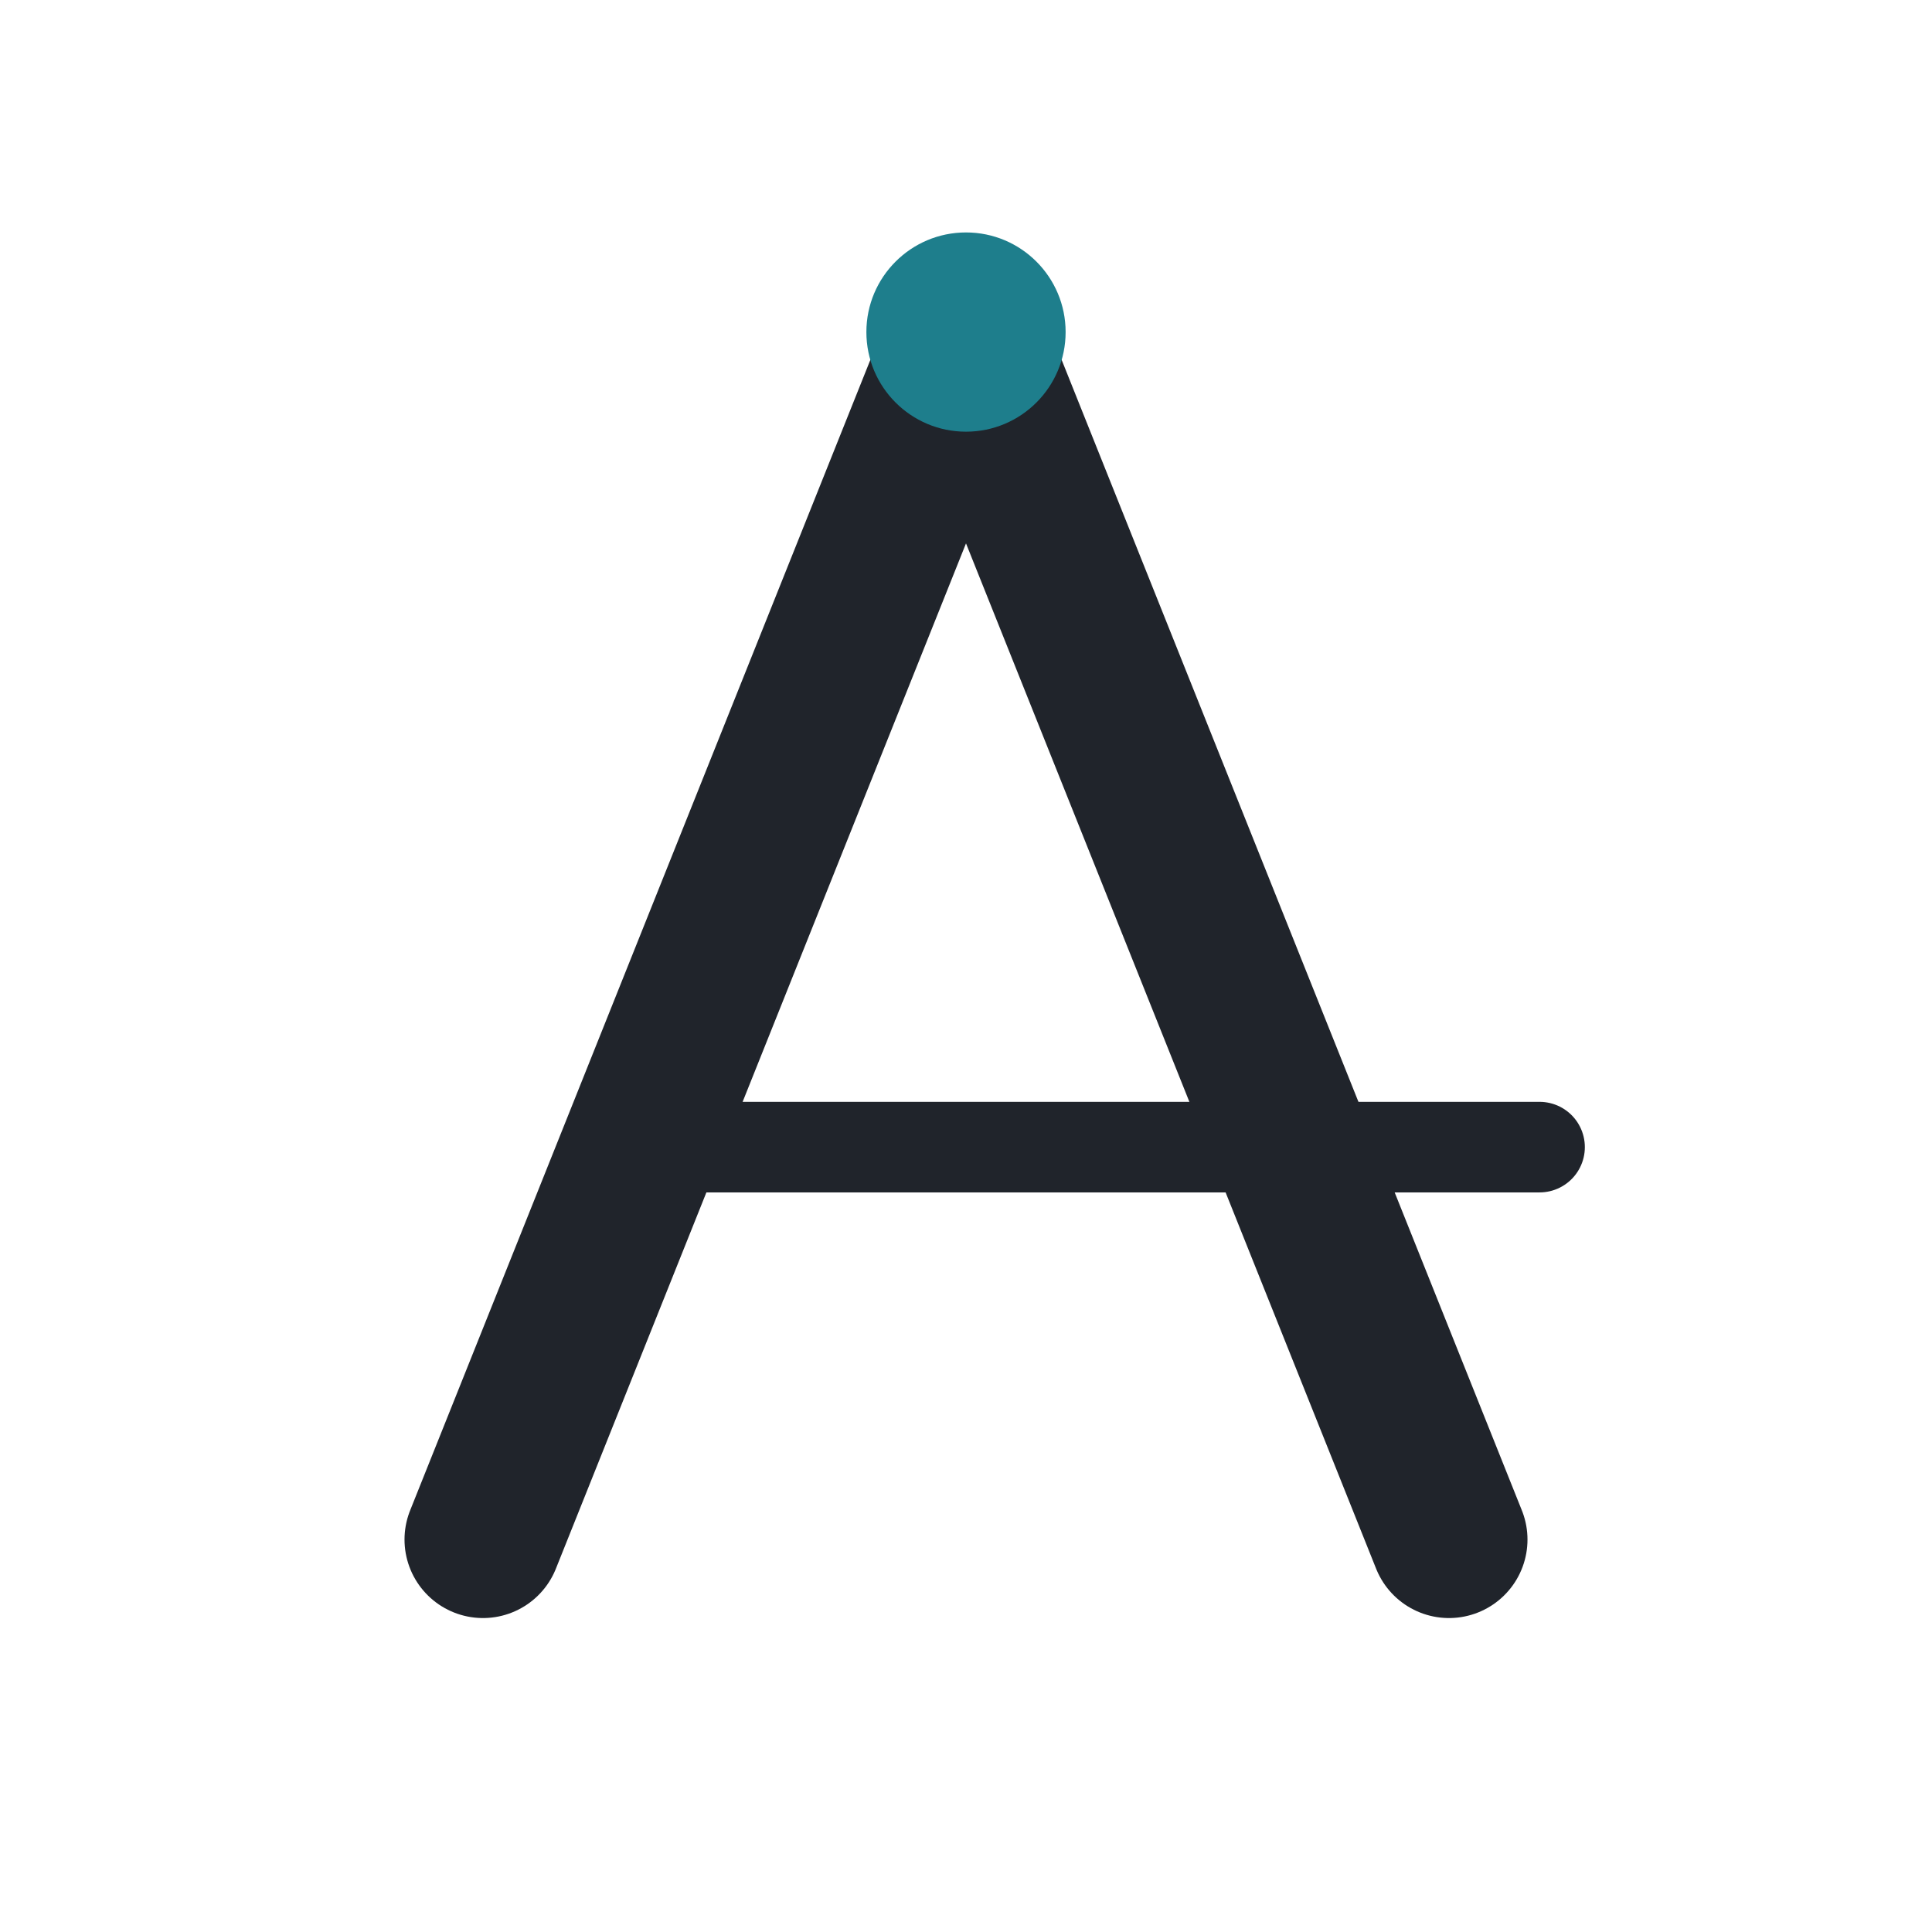
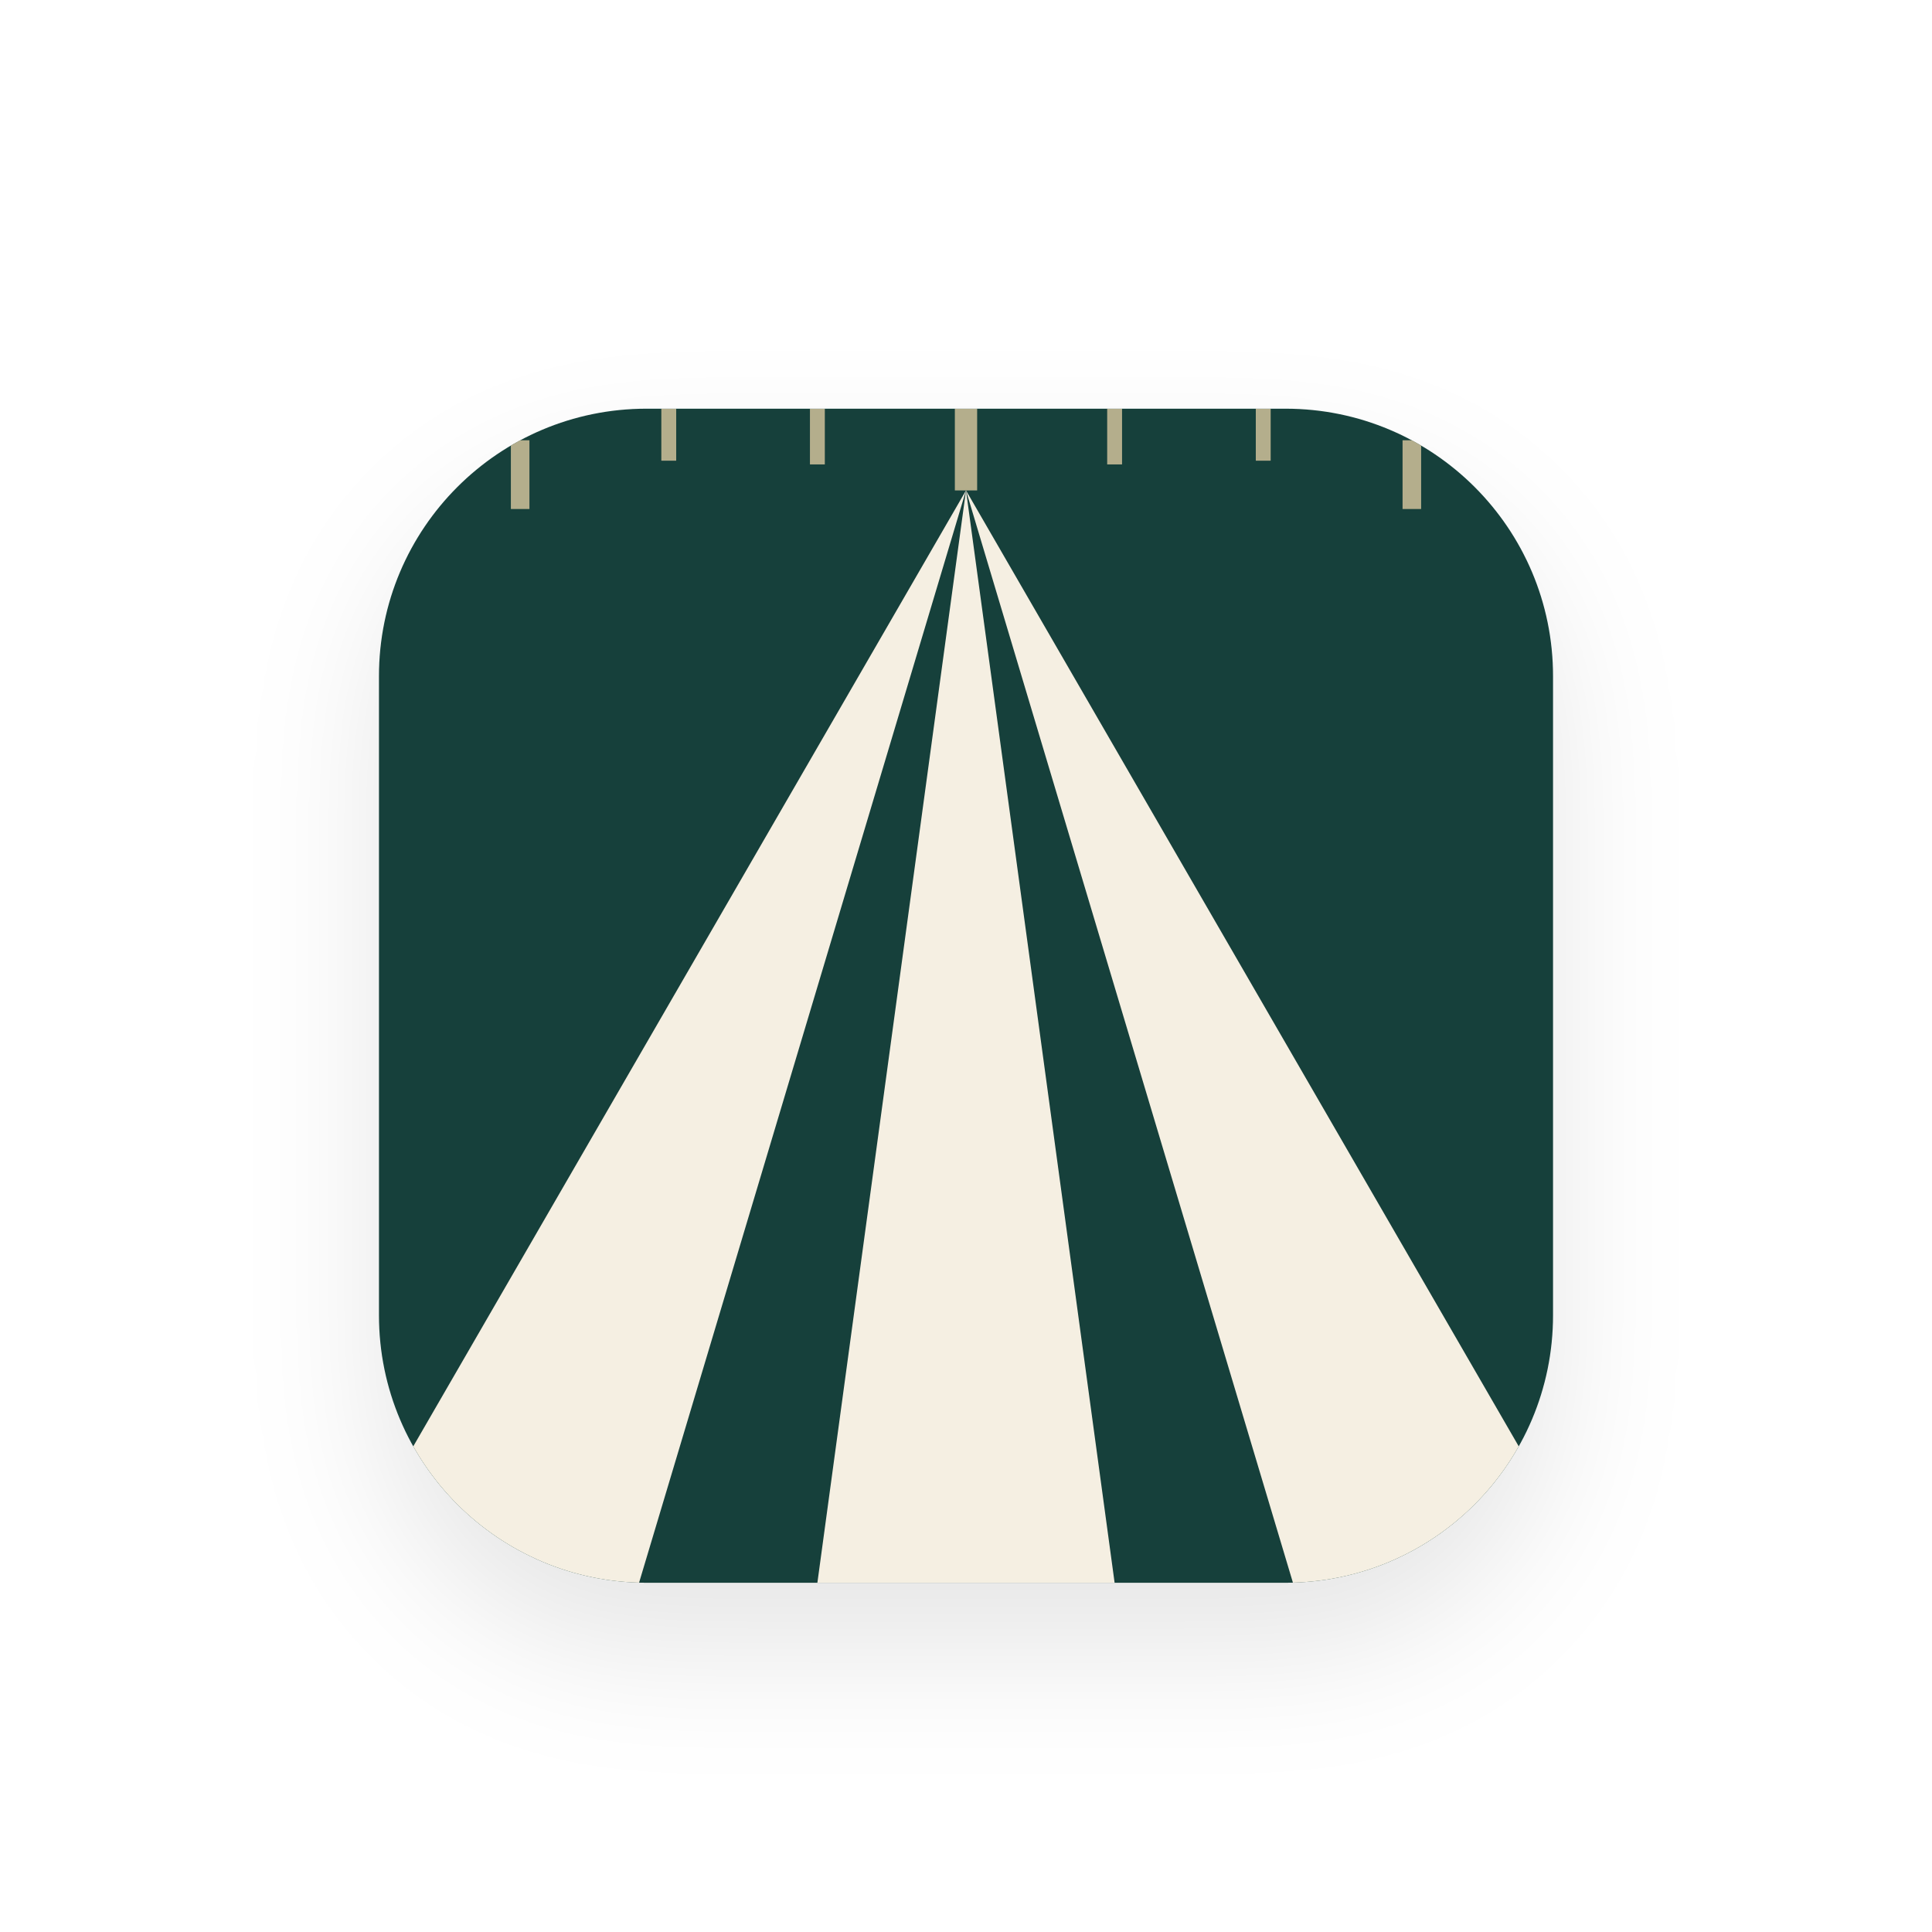
- <svg xmlns="http://www.w3.org/2000/svg" width="64" height="64" viewBox="0 0 64 64" role="img" aria-label="Atlas">
-   <g fill="none" stroke="#20242B" stroke-width="5.2" stroke-linecap="round" stroke-linejoin="round">
-     <path d="M16 51 L32 11 L48 51" />
-     <path d="M21.5 38 L51 38" stroke-width="3" />
+ <svg xmlns="http://www.w3.org/2000/svg" viewBox="0 0 520 520" role="img" aria-label="Atlas">
+   <defs>
+     <filter id="paperShadow" x="-20%" y="-20%" width="140%" height="140%">
+       <feDropShadow dx="0" dy="18" stdDeviation="18" flood-color="#17211F" flood-opacity="0.10" />
+     </filter>
+     <clipPath id="tileClip">
+       <rect x="102" y="110" width="316" height="316" rx="72" />
+     </clipPath>
+   </defs>
+   <g filter="url(#paperShadow)">
+     <rect x="102" y="110" width="316" height="316" rx="72" fill="#173F3A" />
+     <g clip-path="url(#tileClip)">
+       <path d="M260 132 L430 426 H90 L260 132Z" fill="#F5EFE2" />
+       <path d="M260 132 L348 426 H172 L260 132Z" fill="#173F3A" />
+       <path d="M260 132 L300 426 H220 L260 132Z" fill="#F5EFE2" />
+       <g opacity="0.82" fill="none" stroke="#D7C79F" stroke-linecap="butt">
+         <path d="M140 118.5 V137" stroke-width="5" />
+         <path d="M180 110 V124" stroke-width="4" />
+         <path d="M220 110 V125" stroke-width="4" />
+         <path d="M300 110 V125" stroke-width="4" />
+         <path d="M340 110 V124" stroke-width="4" />
+         <path d="M380 118.5 V137" stroke-width="5" />
+       </g>
+       <path d="M260 110 V132" opacity="0.82" fill="none" stroke="#D7C79F" stroke-width="6" stroke-linecap="butt" />
+     </g>
  </g>
-   <circle cx="32" cy="11" r="3.3" fill="#1E7E8C" />
</svg>
